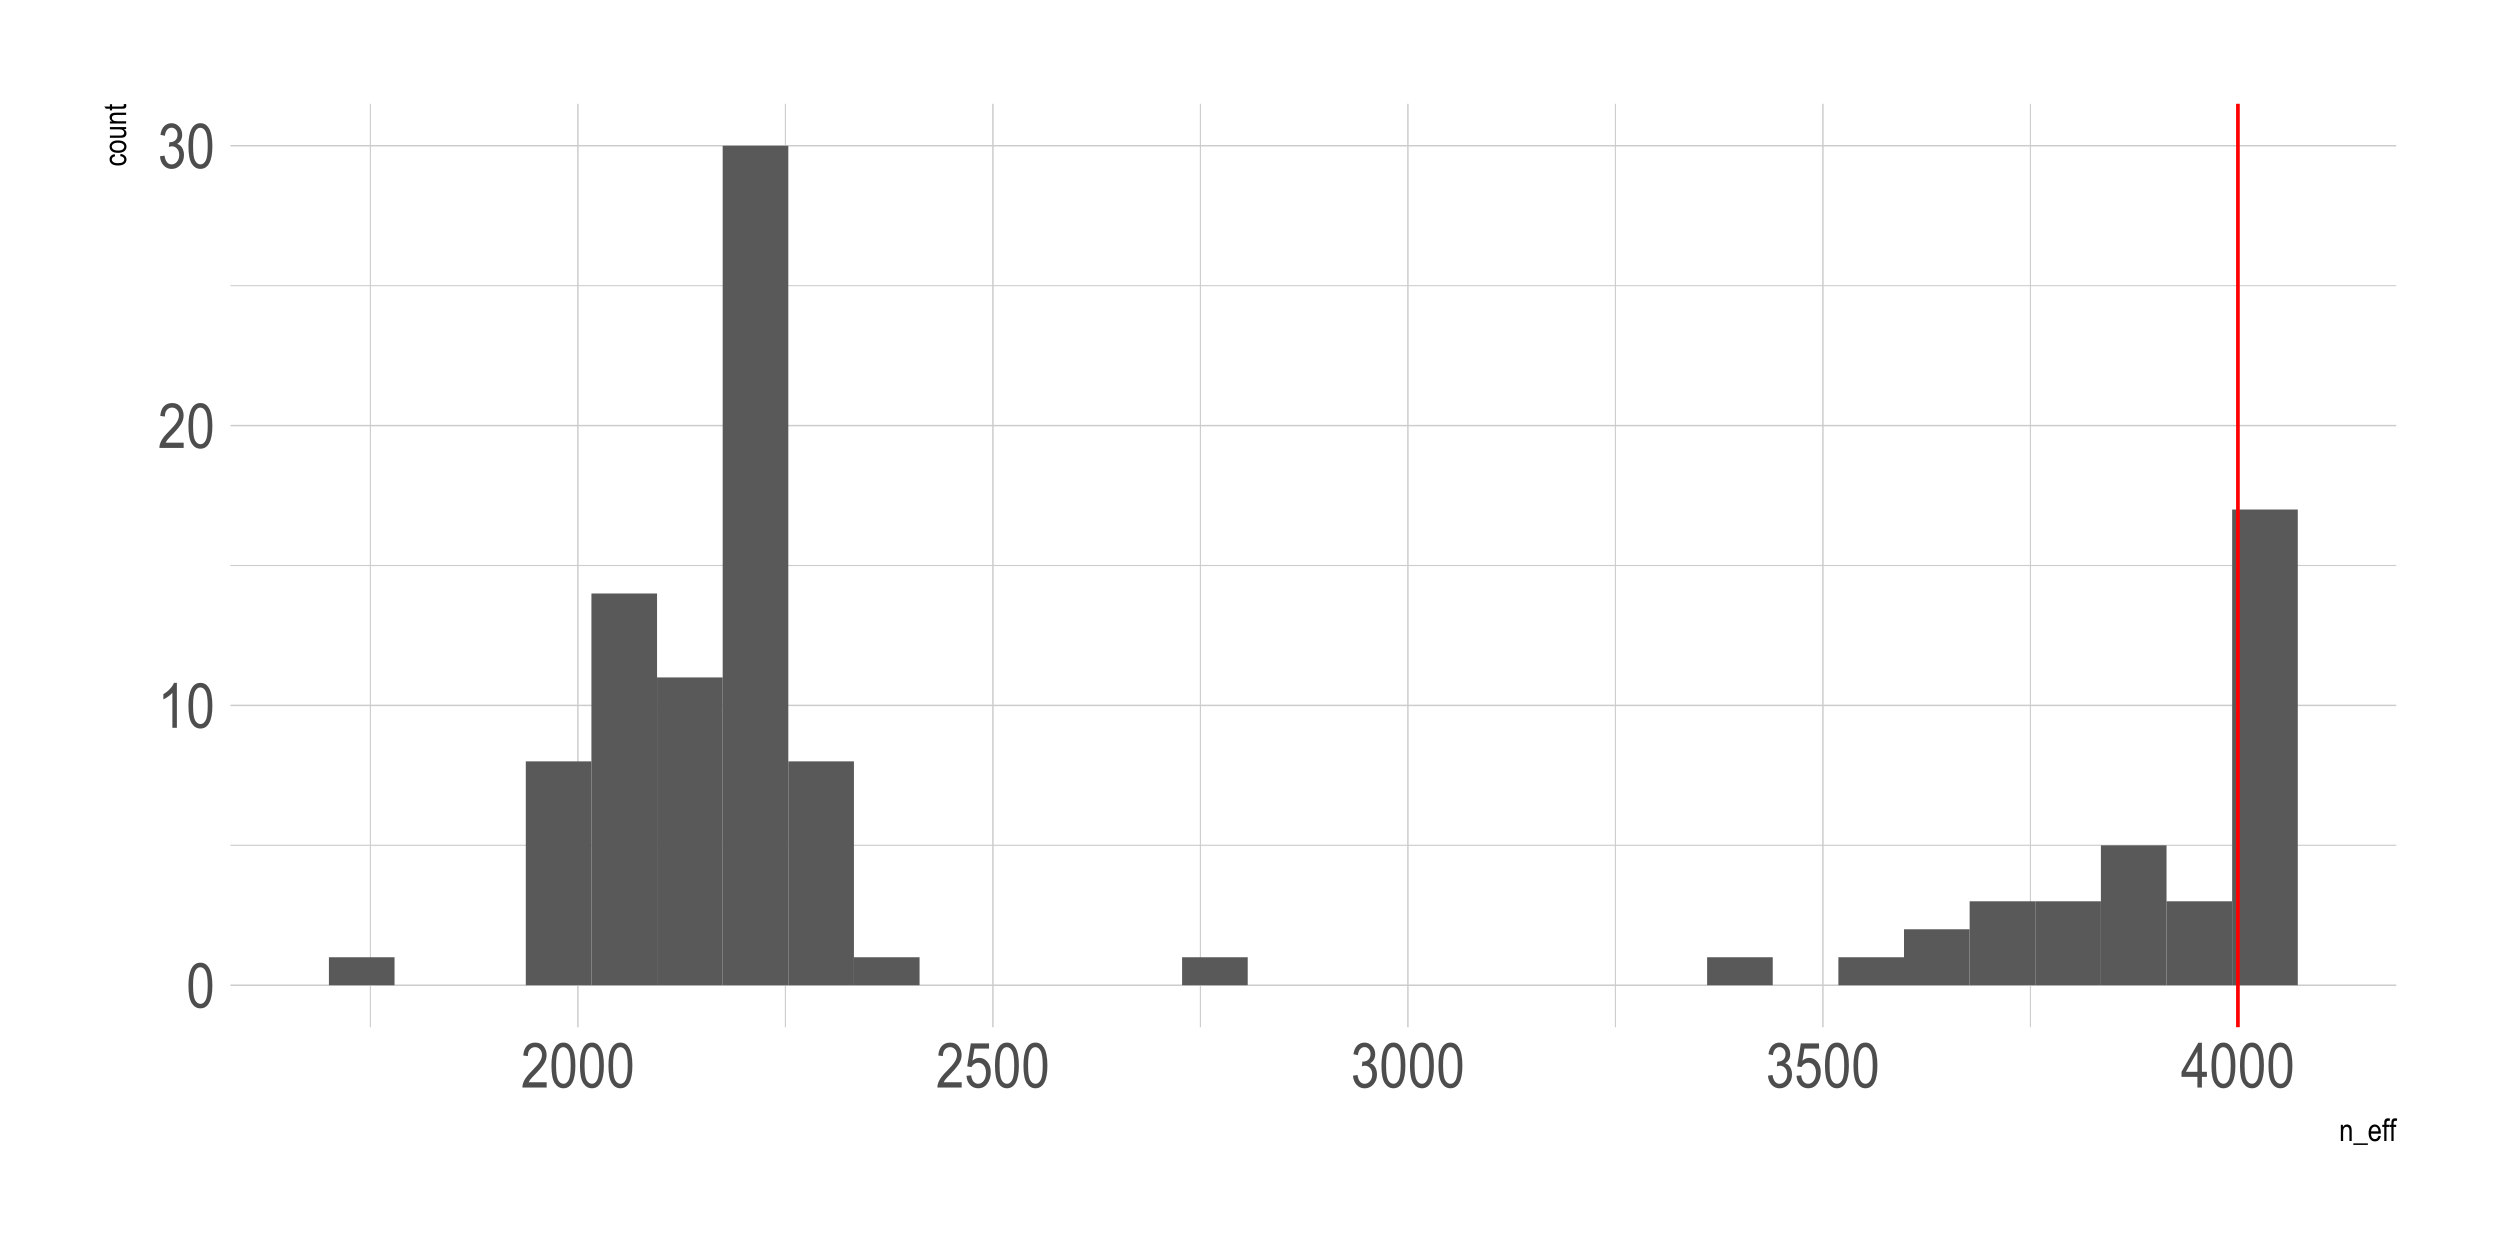
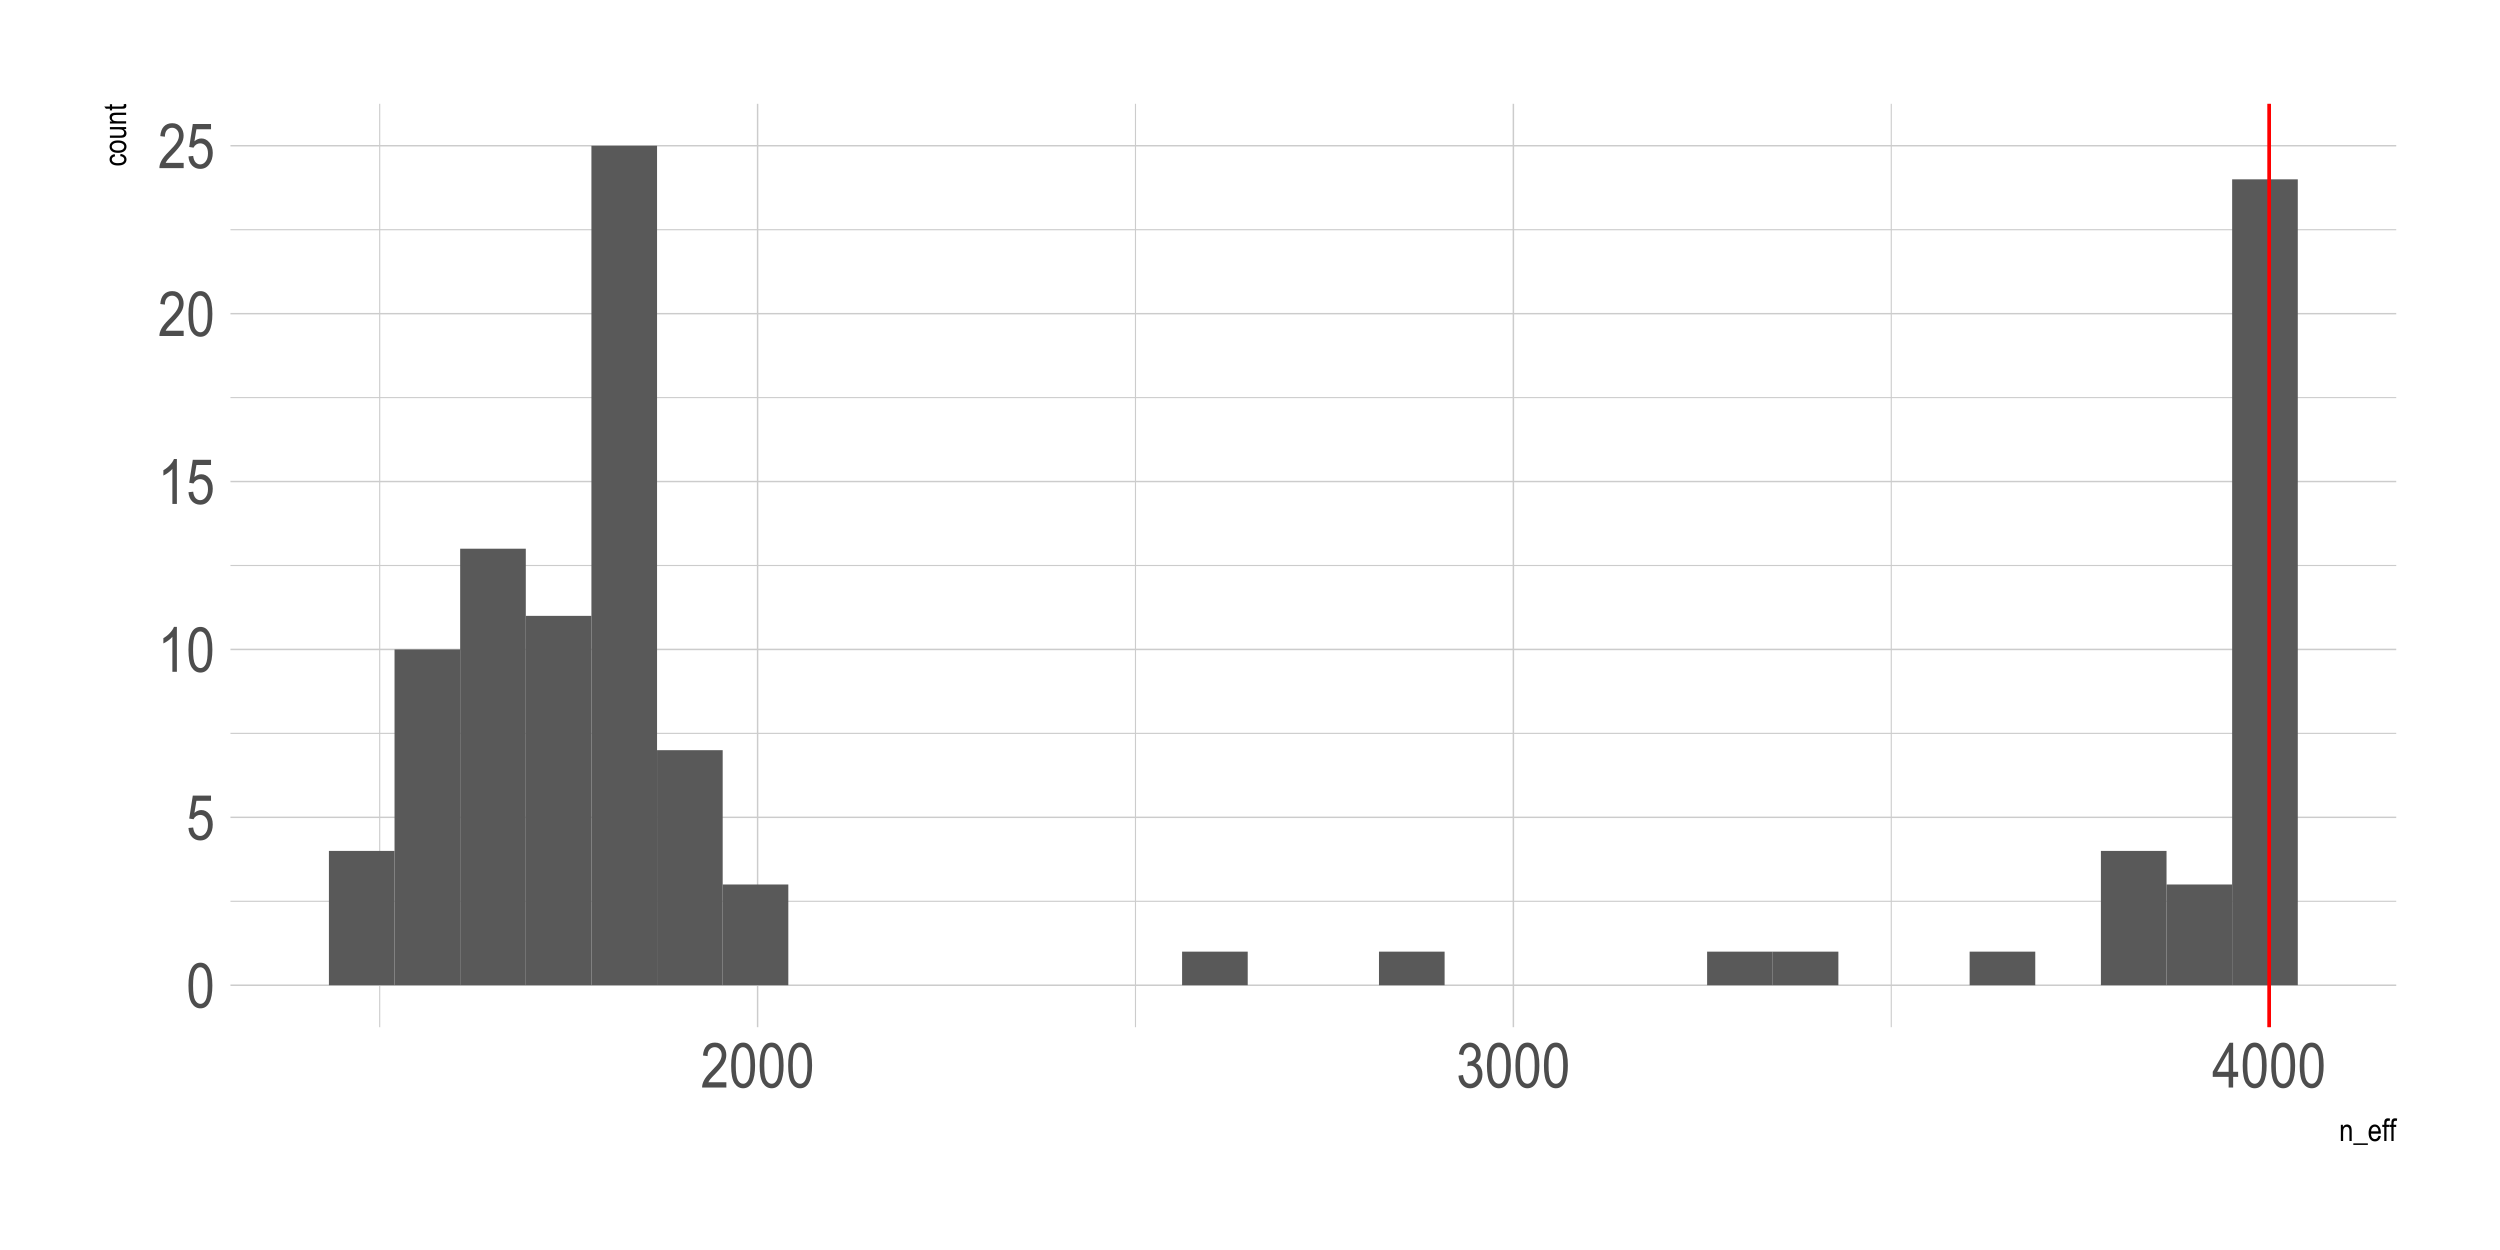
<svg xmlns="http://www.w3.org/2000/svg" xmlns:xlink="http://www.w3.org/1999/xlink" width="720pt" height="360pt" viewBox="0 0 720 360" version="1.1">
  <defs>
    <g>
      <symbol overflow="visible" id="glyph0-0">
        <path style="stroke:none;" d="M 0.391 0 L 0.391 -11.25 L 3.812 -11.25 L 3.812 0 Z M 0.797 -0.469 L 3.406 -0.469 L 3.406 -10.875 L 0.797 -10.875 Z M 0.797 -0.469 " />
      </symbol>
      <symbol overflow="visible" id="glyph0-1">
        <path style="stroke:none;" d="M 0.594 -6.359 C 0.594 -8.516 0.883 -10.148 1.469 -11.266 C 2.051 -12.379 2.91 -12.938 4.047 -12.938 C 5.055 -12.938 5.848 -12.484 6.422 -11.578 C 7.129 -10.492 7.484 -8.754 7.484 -6.359 C 7.484 -4.203 7.191 -2.566 6.609 -1.453 C 6.023 -0.336 5.164 0.219 4.031 0.219 C 3.02 0.219 2.191 -0.27 1.547 -1.25 C 0.91 -2.238 0.594 -3.941 0.594 -6.359 Z M 1.922 -6.359 C 1.922 -4.266 2.117 -2.859 2.516 -2.141 C 2.922 -1.43 3.438 -1.078 4.062 -1.078 C 4.656 -1.078 5.148 -1.438 5.547 -2.156 C 5.941 -2.883 6.141 -4.285 6.141 -6.359 C 6.141 -8.453 5.938 -9.852 5.531 -10.562 C 5.133 -11.27 4.617 -11.625 3.984 -11.625 C 3.398 -11.625 2.91 -11.266 2.516 -10.547 C 2.117 -9.828 1.922 -8.43 1.922 -6.359 Z M 1.922 -6.359 " />
      </symbol>
      <symbol overflow="visible" id="glyph0-2">
+         <path style="stroke:none;" d="M 0.594 -3.375 L 1.953 -3.516 C 2.055 -2.691 2.289 -2.078 2.656 -1.672 C 3.031 -1.273 3.469 -1.078 3.969 -1.078 C 4.582 -1.078 5.109 -1.359 5.547 -1.922 C 5.992 -2.492 6.219 -3.27 6.219 -4.25 C 6.219 -5.164 6.004 -5.875 5.578 -6.375 C 5.148 -6.883 4.609 -7.141 3.953 -7.141 C 3.555 -7.141 3.188 -7.031 2.844 -6.812 C 2.508 -6.594 2.242 -6.285 2.047 -5.891 L 0.812 -6.094 L 1.844 -12.703 L 7.094 -12.703 L 7.094 -11.203 L 2.891 -11.203 L 2.312 -7.734 C 2.938 -8.273 3.602 -8.547 4.312 -8.547 C 5.195 -8.547 5.961 -8.164 6.609 -7.406 C 7.266 -6.656 7.594 -5.645 7.594 -4.375 C 7.594 -3.113 7.266 -2.031 6.609 -1.125 C 5.961 -0.227 5.086 0.219 3.984 0.219 C 3.066 0.219 2.289 -0.098 1.656 -0.734 C 1.031 -1.367 0.676 -2.25 0.594 -3.375 Z M 0.594 -3.375 " />
+       </symbol>
+       <symbol overflow="visible" id="glyph0-3">
        <path style="stroke:none;" d="M 5.469 0 L 4.172 0 L 4.172 -10.078 C 3.879 -9.723 3.477 -9.363 2.969 -9 C 2.469 -8.633 2.004 -8.359 1.578 -8.172 L 1.578 -9.703 C 2.297 -10.109 2.926 -10.609 3.469 -11.203 C 4.02 -11.797 4.406 -12.375 4.625 -12.938 L 5.469 -12.938 Z M 5.469 0 " />
      </symbol>
-       <symbol overflow="visible" id="glyph0-3">
+       <symbol overflow="visible" id="glyph0-4">
        <path style="stroke:none;" d="M 7.422 -1.516 L 7.422 0 L 0.438 0 C 0.414 -0.613 0.598 -1.301 0.984 -2.062 C 1.379 -2.82 2.098 -3.723 3.141 -4.766 C 4.348 -5.973 5.141 -6.906 5.516 -7.562 C 5.891 -8.219 6.078 -8.832 6.078 -9.406 C 6.078 -10.062 5.883 -10.594 5.5 -11 C 5.125 -11.414 4.656 -11.625 4.094 -11.625 C 3.488 -11.625 2.988 -11.398 2.594 -10.953 C 2.207 -10.516 2.016 -9.879 2.016 -9.047 L 0.688 -9.219 C 0.781 -10.445 1.129 -11.375 1.734 -12 C 2.336 -12.625 3.133 -12.938 4.125 -12.938 C 5.207 -12.938 6.023 -12.57 6.578 -11.844 C 7.129 -11.125 7.406 -10.301 7.406 -9.375 C 7.406 -8.551 7.188 -7.758 6.75 -7 C 6.32 -6.25 5.504 -5.25 4.297 -4 C 3.516 -3.207 3.008 -2.664 2.781 -2.375 C 2.562 -2.094 2.379 -1.805 2.234 -1.516 Z M 7.422 -1.516 " />
      </symbol>
-       <symbol overflow="visible" id="glyph0-4">
+       <symbol overflow="visible" id="glyph0-5">
        <path style="stroke:none;" d="M 0.594 -3.406 L 1.906 -3.609 C 2.164 -1.922 2.848 -1.078 3.953 -1.078 C 4.535 -1.078 5.047 -1.328 5.484 -1.828 C 5.922 -2.328 6.141 -2.977 6.141 -3.781 C 6.141 -4.531 5.938 -5.133 5.531 -5.594 C 5.133 -6.051 4.645 -6.281 4.062 -6.281 C 3.82 -6.281 3.52 -6.219 3.156 -6.094 L 3.312 -7.484 L 3.5 -7.469 C 4.145 -7.469 4.664 -7.664 5.062 -8.062 C 5.457 -8.457 5.656 -8.984 5.656 -9.641 C 5.656 -10.234 5.488 -10.711 5.156 -11.078 C 4.82 -11.453 4.414 -11.641 3.938 -11.641 C 3.438 -11.641 3.016 -11.445 2.672 -11.062 C 2.328 -10.676 2.109 -10.094 2.016 -9.312 L 0.734 -9.594 C 0.891 -10.695 1.254 -11.531 1.828 -12.094 C 2.41 -12.656 3.109 -12.938 3.922 -12.938 C 4.773 -12.938 5.5 -12.617 6.094 -11.984 C 6.695 -11.359 7 -10.562 7 -9.594 C 7 -9.008 6.867 -8.488 6.609 -8.031 C 6.359 -7.582 6.004 -7.234 5.547 -6.984 C 5.961 -6.859 6.305 -6.66 6.578 -6.391 C 6.859 -6.129 7.082 -5.77 7.25 -5.312 C 7.426 -4.863 7.516 -4.363 7.516 -3.812 C 7.516 -2.625 7.164 -1.648 6.469 -0.891 C 5.77 -0.141 4.938 0.234 3.969 0.234 C 3.062 0.234 2.297 -0.094 1.672 -0.75 C 1.047 -1.406 0.688 -2.289 0.594 -3.406 Z M 0.594 -3.406 " />
-       </symbol>
-       <symbol overflow="visible" id="glyph0-5">
-         <path style="stroke:none;" d="M 0.594 -3.375 L 1.953 -3.516 C 2.055 -2.691 2.289 -2.078 2.656 -1.672 C 3.031 -1.273 3.469 -1.078 3.969 -1.078 C 4.582 -1.078 5.109 -1.359 5.547 -1.922 C 5.992 -2.492 6.219 -3.27 6.219 -4.25 C 6.219 -5.164 6.004 -5.875 5.578 -6.375 C 5.148 -6.883 4.609 -7.141 3.953 -7.141 C 3.555 -7.141 3.188 -7.031 2.844 -6.812 C 2.508 -6.594 2.242 -6.285 2.047 -5.891 L 0.812 -6.094 L 1.844 -12.703 L 7.094 -12.703 L 7.094 -11.203 L 2.891 -11.203 L 2.312 -7.734 C 2.938 -8.273 3.602 -8.547 4.312 -8.547 C 5.195 -8.547 5.961 -8.164 6.609 -7.406 C 7.266 -6.656 7.594 -5.645 7.594 -4.375 C 7.594 -3.113 7.266 -2.031 6.609 -1.125 C 5.961 -0.227 5.086 0.219 3.984 0.219 C 3.066 0.219 2.289 -0.098 1.656 -0.734 C 1.031 -1.367 0.676 -2.25 0.594 -3.375 Z M 0.594 -3.375 " />
      </symbol>
      <symbol overflow="visible" id="glyph0-6">
        <path style="stroke:none;" d="M 4.75 0 L 4.75 -3.078 L 0.172 -3.078 L 0.172 -4.531 L 5 -12.891 L 6.047 -12.891 L 6.047 -4.531 L 7.484 -4.531 L 7.484 -3.078 L 6.047 -3.078 L 6.047 0 Z M 4.75 -4.531 L 4.75 -10.344 L 1.438 -4.531 Z M 4.75 -4.531 " />
      </symbol>
      <symbol overflow="visible" id="glyph1-0">
        <path style="stroke:none;" d="M 0.188 0 L 0.188 -5.625 L 1.906 -5.625 L 1.906 0 Z M 0.406 -0.234 L 1.703 -0.234 L 1.703 -5.438 L 0.406 -5.438 Z M 0.406 -0.234 " />
      </symbol>
      <symbol overflow="visible" id="glyph1-1">
        <path style="stroke:none;" d="M 0.469 0 L 0.469 -4.672 L 1.062 -4.672 L 1.062 -4 C 1.195 -4.258 1.363 -4.453 1.562 -4.578 C 1.77 -4.703 2.008 -4.766 2.281 -4.766 C 2.477 -4.766 2.664 -4.723 2.844 -4.641 C 3.02 -4.566 3.16 -4.461 3.266 -4.328 C 3.367 -4.203 3.445 -4.035 3.5 -3.828 C 3.562 -3.617 3.594 -3.301 3.594 -2.875 L 3.594 0 L 2.938 0 L 2.938 -2.844 C 2.938 -3.188 2.906 -3.438 2.844 -3.594 C 2.789 -3.75 2.703 -3.867 2.578 -3.953 C 2.453 -4.047 2.305 -4.094 2.141 -4.094 C 1.828 -4.094 1.578 -3.973 1.391 -3.734 C 1.211 -3.504 1.125 -3.109 1.125 -2.547 L 1.125 0 Z M 0.469 0 " />
      </symbol>
      <symbol overflow="visible" id="glyph1-2">
        <path style="stroke:none;" d="M -0.047 0.672 L 4.141 0.672 L 4.141 1.125 L -0.047 1.125 Z M -0.047 0.672 " />
      </symbol>
      <symbol overflow="visible" id="glyph1-3">
        <path style="stroke:none;" d="M 3.094 -1.5 L 3.766 -1.406 C 3.648 -0.906 3.445 -0.523 3.156 -0.266 C 2.863 -0.016 2.504 0.109 2.078 0.109 C 1.535 0.109 1.094 -0.094 0.75 -0.5 C 0.414 -0.914 0.25 -1.516 0.25 -2.297 C 0.25 -3.098 0.414 -3.707 0.75 -4.125 C 1.094 -4.551 1.523 -4.766 2.047 -4.766 C 2.547 -4.766 2.957 -4.555 3.281 -4.141 C 3.613 -3.734 3.781 -3.133 3.781 -2.344 L 3.781 -2.125 L 0.922 -2.125 C 0.953 -1.602 1.07 -1.207 1.281 -0.938 C 1.5 -0.676 1.766 -0.547 2.078 -0.547 C 2.566 -0.547 2.906 -0.863 3.094 -1.5 Z M 0.969 -2.781 L 3.094 -2.781 C 3.062 -3.188 2.977 -3.488 2.844 -3.688 C 2.633 -3.977 2.367 -4.125 2.047 -4.125 C 1.754 -4.125 1.504 -4 1.297 -3.75 C 1.098 -3.508 0.988 -3.188 0.969 -2.781 Z M 0.969 -2.781 " />
      </symbol>
      <symbol overflow="visible" id="glyph1-4">
        <path style="stroke:none;" d="M 0.656 0 L 0.656 -4.047 L 0.078 -4.047 L 0.078 -4.672 L 0.656 -4.672 L 0.656 -5.156 C 0.656 -5.531 0.691 -5.805 0.766 -5.984 C 0.848 -6.172 0.969 -6.312 1.125 -6.406 C 1.281 -6.5 1.477 -6.547 1.719 -6.547 C 1.895 -6.547 2.098 -6.52 2.328 -6.469 L 2.219 -5.781 C 2.082 -5.812 1.957 -5.828 1.844 -5.828 C 1.645 -5.828 1.504 -5.773 1.422 -5.672 C 1.336 -5.578 1.297 -5.383 1.297 -5.094 L 1.297 -4.672 L 2.047 -4.672 L 2.047 -4.047 L 1.297 -4.047 L 1.297 0 Z M 0.656 0 " />
      </symbol>
      <symbol overflow="visible" id="glyph2-0">
        <path style="stroke:none;" d="M 0 -0.188 L -5.625 -0.188 L -5.625 -1.906 L 0 -1.906 Z M -0.234 -0.406 L -0.234 -1.703 L -5.438 -1.703 L -5.438 -0.406 Z M -0.234 -0.406 " />
      </symbol>
      <symbol overflow="visible" id="glyph2-1">
        <path style="stroke:none;" d="M -1.703 -2.984 L -1.609 -3.625 C -1.055 -3.551 -0.629 -3.363 -0.328 -3.062 C -0.035 -2.77 0.109 -2.422 0.109 -2.016 C 0.109 -1.504 -0.094 -1.086 -0.5 -0.766 C -0.914 -0.441 -1.531 -0.281 -2.344 -0.281 C -3.156 -0.281 -3.758 -0.441 -4.156 -0.766 C -4.562 -1.098 -4.766 -1.52 -4.766 -2.031 C -4.766 -2.426 -4.641 -2.758 -4.391 -3.031 C -4.148 -3.301 -3.785 -3.477 -3.297 -3.562 L -3.172 -2.922 C -3.492 -2.859 -3.734 -2.75 -3.891 -2.594 C -4.047 -2.445 -4.125 -2.27 -4.125 -2.062 C -4.125 -1.738 -3.984 -1.473 -3.703 -1.266 C -3.422 -1.055 -2.969 -0.953 -2.344 -0.953 C -1.707 -0.953 -1.25 -1.051 -0.969 -1.25 C -0.688 -1.445 -0.547 -1.703 -0.547 -2.016 C -0.547 -2.266 -0.641 -2.473 -0.828 -2.641 C -1.016 -2.816 -1.305 -2.93 -1.703 -2.984 Z M -1.703 -2.984 " />
      </symbol>
      <symbol overflow="visible" id="glyph2-2">
        <path style="stroke:none;" d="M -2.328 -0.234 C -3.141 -0.234 -3.75 -0.398 -4.156 -0.734 C -4.562 -1.078 -4.766 -1.508 -4.766 -2.031 C -4.766 -2.539 -4.562 -2.961 -4.156 -3.297 C -3.75 -3.641 -3.156 -3.812 -2.375 -3.812 C -1.539 -3.812 -0.914 -3.645 -0.5 -3.312 C -0.094 -2.977 0.109 -2.551 0.109 -2.031 C 0.109 -1.508 -0.094 -1.078 -0.5 -0.734 C -0.914 -0.398 -1.523 -0.234 -2.328 -0.234 Z M -2.328 -0.891 C -1.723 -0.891 -1.273 -1 -0.984 -1.219 C -0.691 -1.445 -0.547 -1.723 -0.547 -2.047 C -0.547 -2.348 -0.691 -2.609 -0.984 -2.828 C -1.285 -3.047 -1.734 -3.156 -2.328 -3.156 C -2.93 -3.156 -3.379 -3.047 -3.672 -2.828 C -3.973 -2.609 -4.125 -2.336 -4.125 -2.016 C -4.125 -1.703 -3.973 -1.438 -3.672 -1.219 C -3.379 -1 -2.93 -0.891 -2.328 -0.891 Z M -2.328 -0.891 " />
      </symbol>
      <symbol overflow="visible" id="glyph2-3">
        <path style="stroke:none;" d="M 0 -2.984 L -0.688 -2.984 C -0.426 -2.836 -0.227 -2.66 -0.094 -2.453 C 0.039 -2.254 0.109 -2.023 0.109 -1.766 C 0.109 -1.461 0.031 -1.203 -0.125 -0.984 C -0.289 -0.773 -0.5 -0.633 -0.75 -0.562 C -1 -0.5 -1.344 -0.469 -1.781 -0.469 L -4.672 -0.469 L -4.672 -1.109 L -2.078 -1.109 C -1.598 -1.109 -1.273 -1.129 -1.109 -1.172 C -0.953 -1.223 -0.82 -1.312 -0.719 -1.438 C -0.625 -1.57 -0.578 -1.723 -0.578 -1.891 C -0.578 -2.203 -0.703 -2.457 -0.953 -2.656 C -1.172 -2.82 -1.578 -2.906 -2.172 -2.906 L -4.672 -2.906 L -4.672 -3.562 L 0 -3.562 Z M 0 -2.984 " />
      </symbol>
      <symbol overflow="visible" id="glyph2-4">
        <path style="stroke:none;" d="M 0 -0.469 L -4.672 -0.469 L -4.672 -1.062 L -4 -1.062 C -4.258 -1.195 -4.453 -1.363 -4.578 -1.562 C -4.703 -1.77 -4.766 -2.008 -4.766 -2.281 C -4.766 -2.477 -4.723 -2.664 -4.641 -2.844 C -4.566 -3.02 -4.461 -3.16 -4.328 -3.266 C -4.203 -3.367 -4.035 -3.445 -3.828 -3.5 C -3.617 -3.562 -3.301 -3.594 -2.875 -3.594 L 0 -3.594 L 0 -2.938 L -2.844 -2.938 C -3.188 -2.938 -3.438 -2.906 -3.594 -2.844 C -3.75 -2.789 -3.867 -2.703 -3.953 -2.578 C -4.047 -2.453 -4.094 -2.305 -4.094 -2.141 C -4.094 -1.828 -3.973 -1.578 -3.734 -1.391 C -3.504 -1.211 -3.109 -1.125 -2.547 -1.125 L 0 -1.125 Z M 0 -0.469 " />
      </symbol>
      <symbol overflow="visible" id="glyph2-5">
        <path style="stroke:none;" d="M -0.703 -1.922 L -0.016 -2.016 C 0.035 -1.828 0.062 -1.664 0.062 -1.531 C 0.062 -1.301 0.02 -1.117 -0.062 -0.984 C -0.156 -0.848 -0.281 -0.754 -0.438 -0.703 C -0.594 -0.648 -0.898 -0.625 -1.359 -0.625 L -4.047 -0.625 L -4.047 -0.141 L -4.672 -0.141 L -4.672 -0.625 L -5.828 -0.625 L -6.297 -1.266 L -4.672 -1.266 L -4.672 -1.922 L -4.047 -1.922 L -4.047 -1.266 L -1.328 -1.266 C -1.066 -1.266 -0.898 -1.285 -0.828 -1.328 C -0.723 -1.379 -0.672 -1.484 -0.672 -1.641 C -0.672 -1.711 -0.68 -1.805 -0.703 -1.922 Z M -0.703 -1.922 " />
      </symbol>
    </g>
    <clipPath id="clip1">
-       <path d="M 66.371 243 L 691 243 L 691 244 L 66.371 244 Z M 66.371 243 " />
+       <path d="M 66.371 259 L 691 259 L 691 260 L 66.371 260 Z M 66.371 259 " />
    </clipPath>
    <clipPath id="clip2">
+       <path d="M 66.371 211 L 691 211 L 691 212 L 66.371 212 Z M 66.371 211 " />
+     </clipPath>
+     <clipPath id="clip3">
      <path d="M 66.371 162 L 691 162 L 691 164 L 66.371 164 Z M 66.371 162 " />
    </clipPath>
-     <clipPath id="clip3">
-       <path d="M 66.371 82 L 691 82 L 691 83 L 66.371 83 Z M 66.371 82 " />
-     </clipPath>
    <clipPath id="clip4">
-       <path d="M 106 29.887 L 107 29.887 L 107 296 L 106 296 Z M 106 29.887 " />
+       <path d="M 66.371 114 L 691 114 L 691 115 L 66.371 115 Z M 66.371 114 " />
    </clipPath>
    <clipPath id="clip5">
-       <path d="M 226 29.887 L 227 29.887 L 227 296 L 226 296 Z M 226 29.887 " />
+       <path d="M 66.371 65 L 691 65 L 691 67 L 66.371 67 Z M 66.371 65 " />
    </clipPath>
    <clipPath id="clip6">
-       <path d="M 345 29.887 L 346 29.887 L 346 296 L 345 296 Z M 345 29.887 " />
+       <path d="M 109 29.887 L 110 29.887 L 110 296 L 109 296 Z M 109 29.887 " />
    </clipPath>
    <clipPath id="clip7">
-       <path d="M 465 29.887 L 466 29.887 L 466 296 L 465 296 Z M 465 29.887 " />
+       <path d="M 326 29.887 L 328 29.887 L 328 296 L 326 296 Z M 326 29.887 " />
    </clipPath>
    <clipPath id="clip8">
-       <path d="M 584 29.887 L 585 29.887 L 585 296 L 584 296 Z M 584 29.887 " />
+       <path d="M 544 29.887 L 545 29.887 L 545 296 L 544 296 Z M 544 29.887 " />
    </clipPath>
    <clipPath id="clip9">
      <path d="M 66.371 283 L 691 283 L 691 284 L 66.371 284 Z M 66.371 283 " />
    </clipPath>
    <clipPath id="clip10">
-       <path d="M 66.371 202 L 691 202 L 691 204 L 66.371 204 Z M 66.371 202 " />
+       <path d="M 66.371 235 L 691 235 L 691 236 L 66.371 236 Z M 66.371 235 " />
    </clipPath>
    <clipPath id="clip11">
-       <path d="M 66.371 122 L 691 122 L 691 123 L 66.371 123 Z M 66.371 122 " />
+       <path d="M 66.371 186 L 691 186 L 691 188 L 66.371 188 Z M 66.371 186 " />
    </clipPath>
    <clipPath id="clip12">
+       <path d="M 66.371 138 L 691 138 L 691 139 L 66.371 139 Z M 66.371 138 " />
+     </clipPath>
+     <clipPath id="clip13">
+       <path d="M 66.371 90 L 691 90 L 691 91 L 66.371 91 Z M 66.371 90 " />
+     </clipPath>
+     <clipPath id="clip14">
      <path d="M 66.371 41 L 691 41 L 691 43 L 66.371 43 Z M 66.371 41 " />
    </clipPath>
-     <clipPath id="clip13">
-       <path d="M 166 29.887 L 167 29.887 L 167 296.832 L 166 296.832 Z M 166 29.887 " />
-     </clipPath>
-     <clipPath id="clip14">
-       <path d="M 285 29.887 L 287 29.887 L 287 296.832 L 285 296.832 Z M 285 29.887 " />
-     </clipPath>
    <clipPath id="clip15">
-       <path d="M 405 29.887 L 406 29.887 L 406 296.832 L 405 296.832 Z M 405 29.887 " />
+       <path d="M 217 29.887 L 219 29.887 L 219 296.832 L 217 296.832 Z M 217 29.887 " />
    </clipPath>
    <clipPath id="clip16">
-       <path d="M 524 29.887 L 526 29.887 L 526 296.832 L 524 296.832 Z M 524 29.887 " />
+       <path d="M 435 29.887 L 437 29.887 L 437 296.832 L 435 296.832 Z M 435 29.887 " />
    </clipPath>
    <clipPath id="clip17">
-       <path d="M 644 29.887 L 645 29.887 L 645 296.832 L 644 296.832 Z M 644 29.887 " />
+       <path d="M 653 29.887 L 654 29.887 L 654 296.832 L 653 296.832 Z M 653 29.887 " />
    </clipPath>
    <clipPath id="clip18">
-       <path d="M 643 29.887 L 646 29.887 L 646 296.832 L 643 296.832 Z M 643 29.887 " />
+       <path d="M 652 29.887 L 655 29.887 L 655 296.832 L 652 296.832 Z M 652 29.887 " />
    </clipPath>
  </defs>
  <g id="surface41">
    <rect x="0" y="0" width="720" height="360" style="fill:rgb(100%,100%,100%);fill-opacity:1;stroke:none;" />
    <g clip-path="url(#clip1)" clip-rule="nonzero">
-       <path style="fill:none;stroke-width:0.32;stroke-linecap:butt;stroke-linejoin:round;stroke:rgb(80%,80%,80%);stroke-opacity:1;stroke-miterlimit:10;" d="M 66.371 243.449 L 690.113 243.449 " />
+       <path style="fill:none;stroke-width:0.32;stroke-linecap:butt;stroke-linejoin:round;stroke:rgb(80%,80%,80%);stroke-opacity:1;stroke-miterlimit:10;" d="M 66.371 259.57 L 690.113 259.57 " />
    </g>
    <g clip-path="url(#clip2)" clip-rule="nonzero">
+       <path style="fill:none;stroke-width:0.32;stroke-linecap:butt;stroke-linejoin:round;stroke:rgb(80%,80%,80%);stroke-opacity:1;stroke-miterlimit:10;" d="M 66.371 211.215 L 690.113 211.215 " />
+     </g>
+     <g clip-path="url(#clip3)" clip-rule="nonzero">
      <path style="fill:none;stroke-width:0.32;stroke-linecap:butt;stroke-linejoin:round;stroke:rgb(80%,80%,80%);stroke-opacity:1;stroke-miterlimit:10;" d="M 66.371 162.859 L 690.113 162.859 " />
    </g>
-     <g clip-path="url(#clip3)" clip-rule="nonzero">
-       <path style="fill:none;stroke-width:0.32;stroke-linecap:butt;stroke-linejoin:round;stroke:rgb(80%,80%,80%);stroke-opacity:1;stroke-miterlimit:10;" d="M 66.371 82.27 L 690.113 82.27 " />
-     </g>
    <g clip-path="url(#clip4)" clip-rule="nonzero">
-       <path style="fill:none;stroke-width:0.32;stroke-linecap:butt;stroke-linejoin:round;stroke:rgb(80%,80%,80%);stroke-opacity:1;stroke-miterlimit:10;" d="M 106.672 295.836 L 106.672 29.887 " />
+       <path style="fill:none;stroke-width:0.32;stroke-linecap:butt;stroke-linejoin:round;stroke:rgb(80%,80%,80%);stroke-opacity:1;stroke-miterlimit:10;" d="M 66.371 114.508 L 690.113 114.508 " />
    </g>
    <g clip-path="url(#clip5)" clip-rule="nonzero">
-       <path style="fill:none;stroke-width:0.32;stroke-linecap:butt;stroke-linejoin:round;stroke:rgb(80%,80%,80%);stroke-opacity:1;stroke-miterlimit:10;" d="M 226.195 295.836 L 226.195 29.887 " />
+       <path style="fill:none;stroke-width:0.32;stroke-linecap:butt;stroke-linejoin:round;stroke:rgb(80%,80%,80%);stroke-opacity:1;stroke-miterlimit:10;" d="M 66.371 66.152 L 690.113 66.152 " />
    </g>
    <g clip-path="url(#clip6)" clip-rule="nonzero">
-       <path style="fill:none;stroke-width:0.32;stroke-linecap:butt;stroke-linejoin:round;stroke:rgb(80%,80%,80%);stroke-opacity:1;stroke-miterlimit:10;" d="M 345.715 295.836 L 345.715 29.887 " />
+       <path style="fill:none;stroke-width:0.32;stroke-linecap:butt;stroke-linejoin:round;stroke:rgb(80%,80%,80%);stroke-opacity:1;stroke-miterlimit:10;" d="M 109.352 295.836 L 109.352 29.887 " />
    </g>
    <g clip-path="url(#clip7)" clip-rule="nonzero">
-       <path style="fill:none;stroke-width:0.32;stroke-linecap:butt;stroke-linejoin:round;stroke:rgb(80%,80%,80%);stroke-opacity:1;stroke-miterlimit:10;" d="M 465.238 295.836 L 465.238 29.887 " />
+       <path style="fill:none;stroke-width:0.32;stroke-linecap:butt;stroke-linejoin:round;stroke:rgb(80%,80%,80%);stroke-opacity:1;stroke-miterlimit:10;" d="M 327.02 295.836 L 327.02 29.887 " />
    </g>
    <g clip-path="url(#clip8)" clip-rule="nonzero">
-       <path style="fill:none;stroke-width:0.32;stroke-linecap:butt;stroke-linejoin:round;stroke:rgb(80%,80%,80%);stroke-opacity:1;stroke-miterlimit:10;" d="M 584.758 295.836 L 584.758 29.887 " />
+       <path style="fill:none;stroke-width:0.32;stroke-linecap:butt;stroke-linejoin:round;stroke:rgb(80%,80%,80%);stroke-opacity:1;stroke-miterlimit:10;" d="M 544.684 295.836 L 544.684 29.887 " />
    </g>
    <g clip-path="url(#clip9)" clip-rule="nonzero">
      <path style="fill:none;stroke-width:0.427;stroke-linecap:butt;stroke-linejoin:round;stroke:rgb(80%,80%,80%);stroke-opacity:1;stroke-miterlimit:10;" d="M 66.371 283.746 L 690.113 283.746 " />
    </g>
    <g clip-path="url(#clip10)" clip-rule="nonzero">
-       <path style="fill:none;stroke-width:0.427;stroke-linecap:butt;stroke-linejoin:round;stroke:rgb(80%,80%,80%);stroke-opacity:1;stroke-miterlimit:10;" d="M 66.371 203.156 L 690.113 203.156 " />
+       <path style="fill:none;stroke-width:0.427;stroke-linecap:butt;stroke-linejoin:round;stroke:rgb(80%,80%,80%);stroke-opacity:1;stroke-miterlimit:10;" d="M 66.371 235.391 L 690.113 235.391 " />
    </g>
    <g clip-path="url(#clip11)" clip-rule="nonzero">
-       <path style="fill:none;stroke-width:0.427;stroke-linecap:butt;stroke-linejoin:round;stroke:rgb(80%,80%,80%);stroke-opacity:1;stroke-miterlimit:10;" d="M 66.371 122.566 L 690.113 122.566 " />
+       <path style="fill:none;stroke-width:0.427;stroke-linecap:butt;stroke-linejoin:round;stroke:rgb(80%,80%,80%);stroke-opacity:1;stroke-miterlimit:10;" d="M 66.371 187.039 L 690.113 187.039 " />
    </g>
    <g clip-path="url(#clip12)" clip-rule="nonzero">
+       <path style="fill:none;stroke-width:0.427;stroke-linecap:butt;stroke-linejoin:round;stroke:rgb(80%,80%,80%);stroke-opacity:1;stroke-miterlimit:10;" d="M 66.371 138.684 L 690.113 138.684 " />
+     </g>
+     <g clip-path="url(#clip13)" clip-rule="nonzero">
+       <path style="fill:none;stroke-width:0.427;stroke-linecap:butt;stroke-linejoin:round;stroke:rgb(80%,80%,80%);stroke-opacity:1;stroke-miterlimit:10;" d="M 66.371 90.332 L 690.113 90.332 " />
+     </g>
+     <g clip-path="url(#clip14)" clip-rule="nonzero">
      <path style="fill:none;stroke-width:0.427;stroke-linecap:butt;stroke-linejoin:round;stroke:rgb(80%,80%,80%);stroke-opacity:1;stroke-miterlimit:10;" d="M 66.371 41.977 L 690.113 41.977 " />
    </g>
-     <g clip-path="url(#clip13)" clip-rule="nonzero">
-       <path style="fill:none;stroke-width:0.427;stroke-linecap:butt;stroke-linejoin:round;stroke:rgb(80%,80%,80%);stroke-opacity:1;stroke-miterlimit:10;" d="M 166.434 295.836 L 166.434 29.887 " />
-     </g>
-     <g clip-path="url(#clip14)" clip-rule="nonzero">
-       <path style="fill:none;stroke-width:0.427;stroke-linecap:butt;stroke-linejoin:round;stroke:rgb(80%,80%,80%);stroke-opacity:1;stroke-miterlimit:10;" d="M 285.957 295.836 L 285.957 29.887 " />
-     </g>
    <g clip-path="url(#clip15)" clip-rule="nonzero">
-       <path style="fill:none;stroke-width:0.427;stroke-linecap:butt;stroke-linejoin:round;stroke:rgb(80%,80%,80%);stroke-opacity:1;stroke-miterlimit:10;" d="M 405.477 295.836 L 405.477 29.887 " />
+       <path style="fill:none;stroke-width:0.427;stroke-linecap:butt;stroke-linejoin:round;stroke:rgb(80%,80%,80%);stroke-opacity:1;stroke-miterlimit:10;" d="M 218.188 295.836 L 218.188 29.887 " />
    </g>
    <g clip-path="url(#clip16)" clip-rule="nonzero">
-       <path style="fill:none;stroke-width:0.427;stroke-linecap:butt;stroke-linejoin:round;stroke:rgb(80%,80%,80%);stroke-opacity:1;stroke-miterlimit:10;" d="M 524.996 295.836 L 524.996 29.887 " />
+       <path style="fill:none;stroke-width:0.427;stroke-linecap:butt;stroke-linejoin:round;stroke:rgb(80%,80%,80%);stroke-opacity:1;stroke-miterlimit:10;" d="M 435.852 295.836 L 435.852 29.887 " />
    </g>
    <g clip-path="url(#clip17)" clip-rule="nonzero">
-       <path style="fill:none;stroke-width:0.427;stroke-linecap:butt;stroke-linejoin:round;stroke:rgb(80%,80%,80%);stroke-opacity:1;stroke-miterlimit:10;" d="M 644.52 295.836 L 644.52 29.887 " />
-     </g>
-     <path style=" stroke:none;fill-rule:nonzero;fill:rgb(34.902%,34.902%,34.902%);fill-opacity:1;" d="M 94.727 283.746 L 113.629 283.746 L 113.629 275.688 L 94.727 275.688 Z M 94.727 283.746 " />
-     <path style=" stroke:none;fill-rule:nonzero;fill:rgb(34.902%,34.902%,34.902%);fill-opacity:1;" d="M 151.43 283.746 L 170.332 283.746 L 170.332 219.273 L 151.43 219.273 Z M 151.43 283.746 " />
-     <path style=" stroke:none;fill-rule:nonzero;fill:rgb(34.902%,34.902%,34.902%);fill-opacity:1;" d="M 170.328 283.746 L 189.23 283.746 L 189.23 170.922 L 170.328 170.922 Z M 170.328 283.746 " />
-     <path style=" stroke:none;fill-rule:nonzero;fill:rgb(34.902%,34.902%,34.902%);fill-opacity:1;" d="M 189.23 283.746 L 208.133 283.746 L 208.133 195.098 L 189.23 195.098 Z M 189.23 283.746 " />
-     <path style=" stroke:none;fill-rule:nonzero;fill:rgb(34.902%,34.902%,34.902%);fill-opacity:1;" d="M 208.133 283.746 L 227.035 283.746 L 227.035 41.977 L 208.133 41.977 Z M 208.133 283.746 " />
-     <path style=" stroke:none;fill-rule:nonzero;fill:rgb(34.902%,34.902%,34.902%);fill-opacity:1;" d="M 227.031 283.746 L 245.934 283.746 L 245.934 219.273 L 227.031 219.273 Z M 227.031 283.746 " />
-     <path style=" stroke:none;fill-rule:nonzero;fill:rgb(34.902%,34.902%,34.902%);fill-opacity:1;" d="M 245.934 283.746 L 264.836 283.746 L 264.836 275.688 L 245.934 275.688 Z M 245.934 283.746 " />
-     <path style=" stroke:none;fill-rule:nonzero;fill:rgb(34.902%,34.902%,34.902%);fill-opacity:1;" d="M 340.441 283.746 L 359.344 283.746 L 359.344 275.688 L 340.441 275.688 Z M 340.441 283.746 " />
-     <path style=" stroke:none;fill-rule:nonzero;fill:rgb(34.902%,34.902%,34.902%);fill-opacity:1;" d="M 491.648 283.746 L 510.551 283.746 L 510.551 275.688 L 491.648 275.688 Z M 491.648 283.746 " />
-     <path style=" stroke:none;fill-rule:nonzero;fill:rgb(34.902%,34.902%,34.902%);fill-opacity:1;" d="M 529.453 283.746 L 548.355 283.746 L 548.355 275.688 L 529.453 275.688 Z M 529.453 283.746 " />
-     <path style=" stroke:none;fill-rule:nonzero;fill:rgb(34.902%,34.902%,34.902%);fill-opacity:1;" d="M 548.352 283.746 L 567.254 283.746 L 567.254 267.629 L 548.352 267.629 Z M 548.352 283.746 " />
-     <path style=" stroke:none;fill-rule:nonzero;fill:rgb(34.902%,34.902%,34.902%);fill-opacity:1;" d="M 567.254 283.746 L 586.156 283.746 L 586.156 259.57 L 567.254 259.57 Z M 567.254 283.746 " />
-     <path style=" stroke:none;fill-rule:nonzero;fill:rgb(34.902%,34.902%,34.902%);fill-opacity:1;" d="M 586.156 283.746 L 605.059 283.746 L 605.059 259.57 L 586.156 259.57 Z M 586.156 283.746 " />
-     <path style=" stroke:none;fill-rule:nonzero;fill:rgb(34.902%,34.902%,34.902%);fill-opacity:1;" d="M 605.059 283.746 L 623.961 283.746 L 623.961 243.453 L 605.059 243.453 Z M 605.059 283.746 " />
-     <path style=" stroke:none;fill-rule:nonzero;fill:rgb(34.902%,34.902%,34.902%);fill-opacity:1;" d="M 623.957 283.746 L 642.859 283.746 L 642.859 259.57 L 623.957 259.57 Z M 623.957 283.746 " />
-     <path style=" stroke:none;fill-rule:nonzero;fill:rgb(34.902%,34.902%,34.902%);fill-opacity:1;" d="M 642.859 283.746 L 661.762 283.746 L 661.762 146.742 L 642.859 146.742 Z M 642.859 283.746 " />
+       <path style="fill:none;stroke-width:0.427;stroke-linecap:butt;stroke-linejoin:round;stroke:rgb(80%,80%,80%);stroke-opacity:1;stroke-miterlimit:10;" d="M 653.516 295.836 L 653.516 29.887 " />
+     </g>
+     <path style=" stroke:none;fill-rule:nonzero;fill:rgb(34.902%,34.902%,34.902%);fill-opacity:1;" d="M 94.727 283.746 L 113.629 283.746 L 113.629 245.062 L 94.727 245.062 Z M 94.727 283.746 " />
+     <path style=" stroke:none;fill-rule:nonzero;fill:rgb(34.902%,34.902%,34.902%);fill-opacity:1;" d="M 113.625 283.746 L 132.527 283.746 L 132.527 187.039 L 113.625 187.039 Z M 113.625 283.746 " />
+     <path style=" stroke:none;fill-rule:nonzero;fill:rgb(34.902%,34.902%,34.902%);fill-opacity:1;" d="M 132.527 283.746 L 151.43 283.746 L 151.43 158.027 L 132.527 158.027 Z M 132.527 283.746 " />
+     <path style=" stroke:none;fill-rule:nonzero;fill:rgb(34.902%,34.902%,34.902%);fill-opacity:1;" d="M 151.43 283.746 L 170.332 283.746 L 170.332 177.367 L 151.43 177.367 Z M 151.43 283.746 " />
+     <path style=" stroke:none;fill-rule:nonzero;fill:rgb(34.902%,34.902%,34.902%);fill-opacity:1;" d="M 170.328 283.746 L 189.23 283.746 L 189.23 41.977 L 170.328 41.977 Z M 170.328 283.746 " />
+     <path style=" stroke:none;fill-rule:nonzero;fill:rgb(34.902%,34.902%,34.902%);fill-opacity:1;" d="M 189.23 283.746 L 208.133 283.746 L 208.133 216.051 L 189.23 216.051 Z M 189.23 283.746 " />
+     <path style=" stroke:none;fill-rule:nonzero;fill:rgb(34.902%,34.902%,34.902%);fill-opacity:1;" d="M 208.133 283.746 L 227.035 283.746 L 227.035 254.734 L 208.133 254.734 Z M 208.133 283.746 " />
+     <path style=" stroke:none;fill-rule:nonzero;fill:rgb(34.902%,34.902%,34.902%);fill-opacity:1;" d="M 340.441 283.746 L 359.344 283.746 L 359.344 274.074 L 340.441 274.074 Z M 340.441 283.746 " />
+     <path style=" stroke:none;fill-rule:nonzero;fill:rgb(34.902%,34.902%,34.902%);fill-opacity:1;" d="M 397.145 283.746 L 416.047 283.746 L 416.047 274.074 L 397.145 274.074 Z M 397.145 283.746 " />
+     <path style=" stroke:none;fill-rule:nonzero;fill:rgb(34.902%,34.902%,34.902%);fill-opacity:1;" d="M 491.648 283.746 L 510.551 283.746 L 510.551 274.074 L 491.648 274.074 Z M 491.648 283.746 " />
+     <path style=" stroke:none;fill-rule:nonzero;fill:rgb(34.902%,34.902%,34.902%);fill-opacity:1;" d="M 510.551 283.746 L 529.453 283.746 L 529.453 274.074 L 510.551 274.074 Z M 510.551 283.746 " />
+     <path style=" stroke:none;fill-rule:nonzero;fill:rgb(34.902%,34.902%,34.902%);fill-opacity:1;" d="M 567.254 283.746 L 586.156 283.746 L 586.156 274.074 L 567.254 274.074 Z M 567.254 283.746 " />
+     <path style=" stroke:none;fill-rule:nonzero;fill:rgb(34.902%,34.902%,34.902%);fill-opacity:1;" d="M 605.059 283.746 L 623.961 283.746 L 623.961 245.062 L 605.059 245.062 Z M 605.059 283.746 " />
+     <path style=" stroke:none;fill-rule:nonzero;fill:rgb(34.902%,34.902%,34.902%);fill-opacity:1;" d="M 623.957 283.746 L 642.859 283.746 L 642.859 254.734 L 623.957 254.734 Z M 623.957 283.746 " />
+     <path style=" stroke:none;fill-rule:nonzero;fill:rgb(34.902%,34.902%,34.902%);fill-opacity:1;" d="M 642.859 283.746 L 661.762 283.746 L 661.762 51.648 L 642.859 51.648 Z M 642.859 283.746 " />
    <g clip-path="url(#clip18)" clip-rule="nonzero">
-       <path style="fill:none;stroke-width:1.067;stroke-linecap:butt;stroke-linejoin:round;stroke:rgb(100%,0%,0%);stroke-opacity:1;stroke-miterlimit:10;" d="M 644.52 295.836 L 644.52 29.887 " />
+       <path style="fill:none;stroke-width:1.067;stroke-linecap:butt;stroke-linejoin:round;stroke:rgb(100%,0%,0%);stroke-opacity:1;stroke-miterlimit:10;" d="M 653.516 295.836 L 653.516 29.887 " />
    </g>
    <g style="fill:rgb(30.196%,30.196%,30.196%);fill-opacity:1;">
      <use xlink:href="#glyph0-1" x="53.68" y="290.191" />
    </g>
    <g style="fill:rgb(30.196%,30.196%,30.196%);fill-opacity:1;">
-       <use xlink:href="#glyph0-2" x="45.473" y="209.602" />
-       <use xlink:href="#glyph0-1" x="53.682" y="209.602" />
-     </g>
-     <g style="fill:rgb(30.196%,30.196%,30.196%);fill-opacity:1;">
-       <use xlink:href="#glyph0-3" x="45.473" y="129.012" />
-       <use xlink:href="#glyph0-1" x="53.682" y="129.012" />
+       <use xlink:href="#glyph0-2" x="53.68" y="241.836" />
+     </g>
+     <g style="fill:rgb(30.196%,30.196%,30.196%);fill-opacity:1;">
+       <use xlink:href="#glyph0-3" x="45.473" y="193.484" />
+       <use xlink:href="#glyph0-1" x="53.682" y="193.484" />
+     </g>
+     <g style="fill:rgb(30.196%,30.196%,30.196%);fill-opacity:1;">
+       <use xlink:href="#glyph0-3" x="45.473" y="145.129" />
+       <use xlink:href="#glyph0-2" x="53.682" y="145.129" />
+     </g>
+     <g style="fill:rgb(30.196%,30.196%,30.196%);fill-opacity:1;">
+       <use xlink:href="#glyph0-4" x="45.473" y="96.777" />
+       <use xlink:href="#glyph0-1" x="53.682" y="96.777" />
    </g>
    <g style="fill:rgb(30.196%,30.196%,30.196%);fill-opacity:1;">
      <use xlink:href="#glyph0-4" x="45.473" y="48.422" />
-       <use xlink:href="#glyph0-1" x="53.682" y="48.422" />
-     </g>
-     <g style="fill:rgb(30.196%,30.196%,30.196%);fill-opacity:1;">
-       <use xlink:href="#glyph0-3" x="150.016" y="313.207" />
-       <use xlink:href="#glyph0-1" x="158.225" y="313.207" />
-       <use xlink:href="#glyph0-1" x="166.434" y="313.207" />
-       <use xlink:href="#glyph0-1" x="174.643" y="313.207" />
-     </g>
-     <g style="fill:rgb(30.196%,30.196%,30.196%);fill-opacity:1;">
-       <use xlink:href="#glyph0-3" x="269.539" y="313.207" />
-       <use xlink:href="#glyph0-5" x="277.748" y="313.207" />
-       <use xlink:href="#glyph0-1" x="285.957" y="313.207" />
-       <use xlink:href="#glyph0-1" x="294.166" y="313.207" />
-     </g>
-     <g style="fill:rgb(30.196%,30.196%,30.196%);fill-opacity:1;">
-       <use xlink:href="#glyph0-4" x="389.059" y="313.207" />
-       <use xlink:href="#glyph0-1" x="397.268" y="313.207" />
-       <use xlink:href="#glyph0-1" x="405.477" y="313.207" />
-       <use xlink:href="#glyph0-1" x="413.686" y="313.207" />
-     </g>
-     <g style="fill:rgb(30.196%,30.196%,30.196%);fill-opacity:1;">
-       <use xlink:href="#glyph0-4" x="508.578" y="313.207" />
-       <use xlink:href="#glyph0-5" x="516.787" y="313.207" />
-       <use xlink:href="#glyph0-1" x="524.996" y="313.207" />
-       <use xlink:href="#glyph0-1" x="533.205" y="313.207" />
-     </g>
-     <g style="fill:rgb(30.196%,30.196%,30.196%);fill-opacity:1;">
-       <use xlink:href="#glyph0-6" x="628.102" y="313.207" />
-       <use xlink:href="#glyph0-1" x="636.311" y="313.207" />
-       <use xlink:href="#glyph0-1" x="644.52" y="313.207" />
-       <use xlink:href="#glyph0-1" x="652.729" y="313.207" />
+       <use xlink:href="#glyph0-2" x="53.682" y="48.422" />
+     </g>
+     <g style="fill:rgb(30.196%,30.196%,30.196%);fill-opacity:1;">
+       <use xlink:href="#glyph0-4" x="201.77" y="313.207" />
+       <use xlink:href="#glyph0-1" x="209.979" y="313.207" />
+       <use xlink:href="#glyph0-1" x="218.188" y="313.207" />
+       <use xlink:href="#glyph0-1" x="226.396" y="313.207" />
+     </g>
+     <g style="fill:rgb(30.196%,30.196%,30.196%);fill-opacity:1;">
+       <use xlink:href="#glyph0-5" x="419.434" y="313.207" />
+       <use xlink:href="#glyph0-1" x="427.643" y="313.207" />
+       <use xlink:href="#glyph0-1" x="435.852" y="313.207" />
+       <use xlink:href="#glyph0-1" x="444.061" y="313.207" />
+     </g>
+     <g style="fill:rgb(30.196%,30.196%,30.196%);fill-opacity:1;">
+       <use xlink:href="#glyph0-6" x="637.098" y="313.207" />
+       <use xlink:href="#glyph0-1" x="645.307" y="313.207" />
+       <use xlink:href="#glyph0-1" x="653.516" y="313.207" />
+       <use xlink:href="#glyph0-1" x="661.725" y="313.207" />
    </g>
    <g style="fill:rgb(0%,0%,0%);fill-opacity:1;">
      <use xlink:href="#glyph1-1" x="673.695" y="328.613" />
      <use xlink:href="#glyph1-2" x="677.8" y="328.613" />
      <use xlink:href="#glyph1-3" x="681.904" y="328.613" />
      <use xlink:href="#glyph1-4" x="686.009" y="328.613" />
      <use xlink:href="#glyph1-4" x="688.061" y="328.613" />
    </g>
    <g style="fill:rgb(0%,0%,0%);fill-opacity:1;">
      <use xlink:href="#glyph2-1" x="36.324" y="47.945" />
      <use xlink:href="#glyph2-2" x="36.324" y="44.254" />
      <use xlink:href="#glyph2-3" x="36.324" y="40.149" />
      <use xlink:href="#glyph2-4" x="36.324" y="36.045" />
      <use xlink:href="#glyph2-5" x="36.324" y="31.94" />
    </g>
  </g>
</svg>
